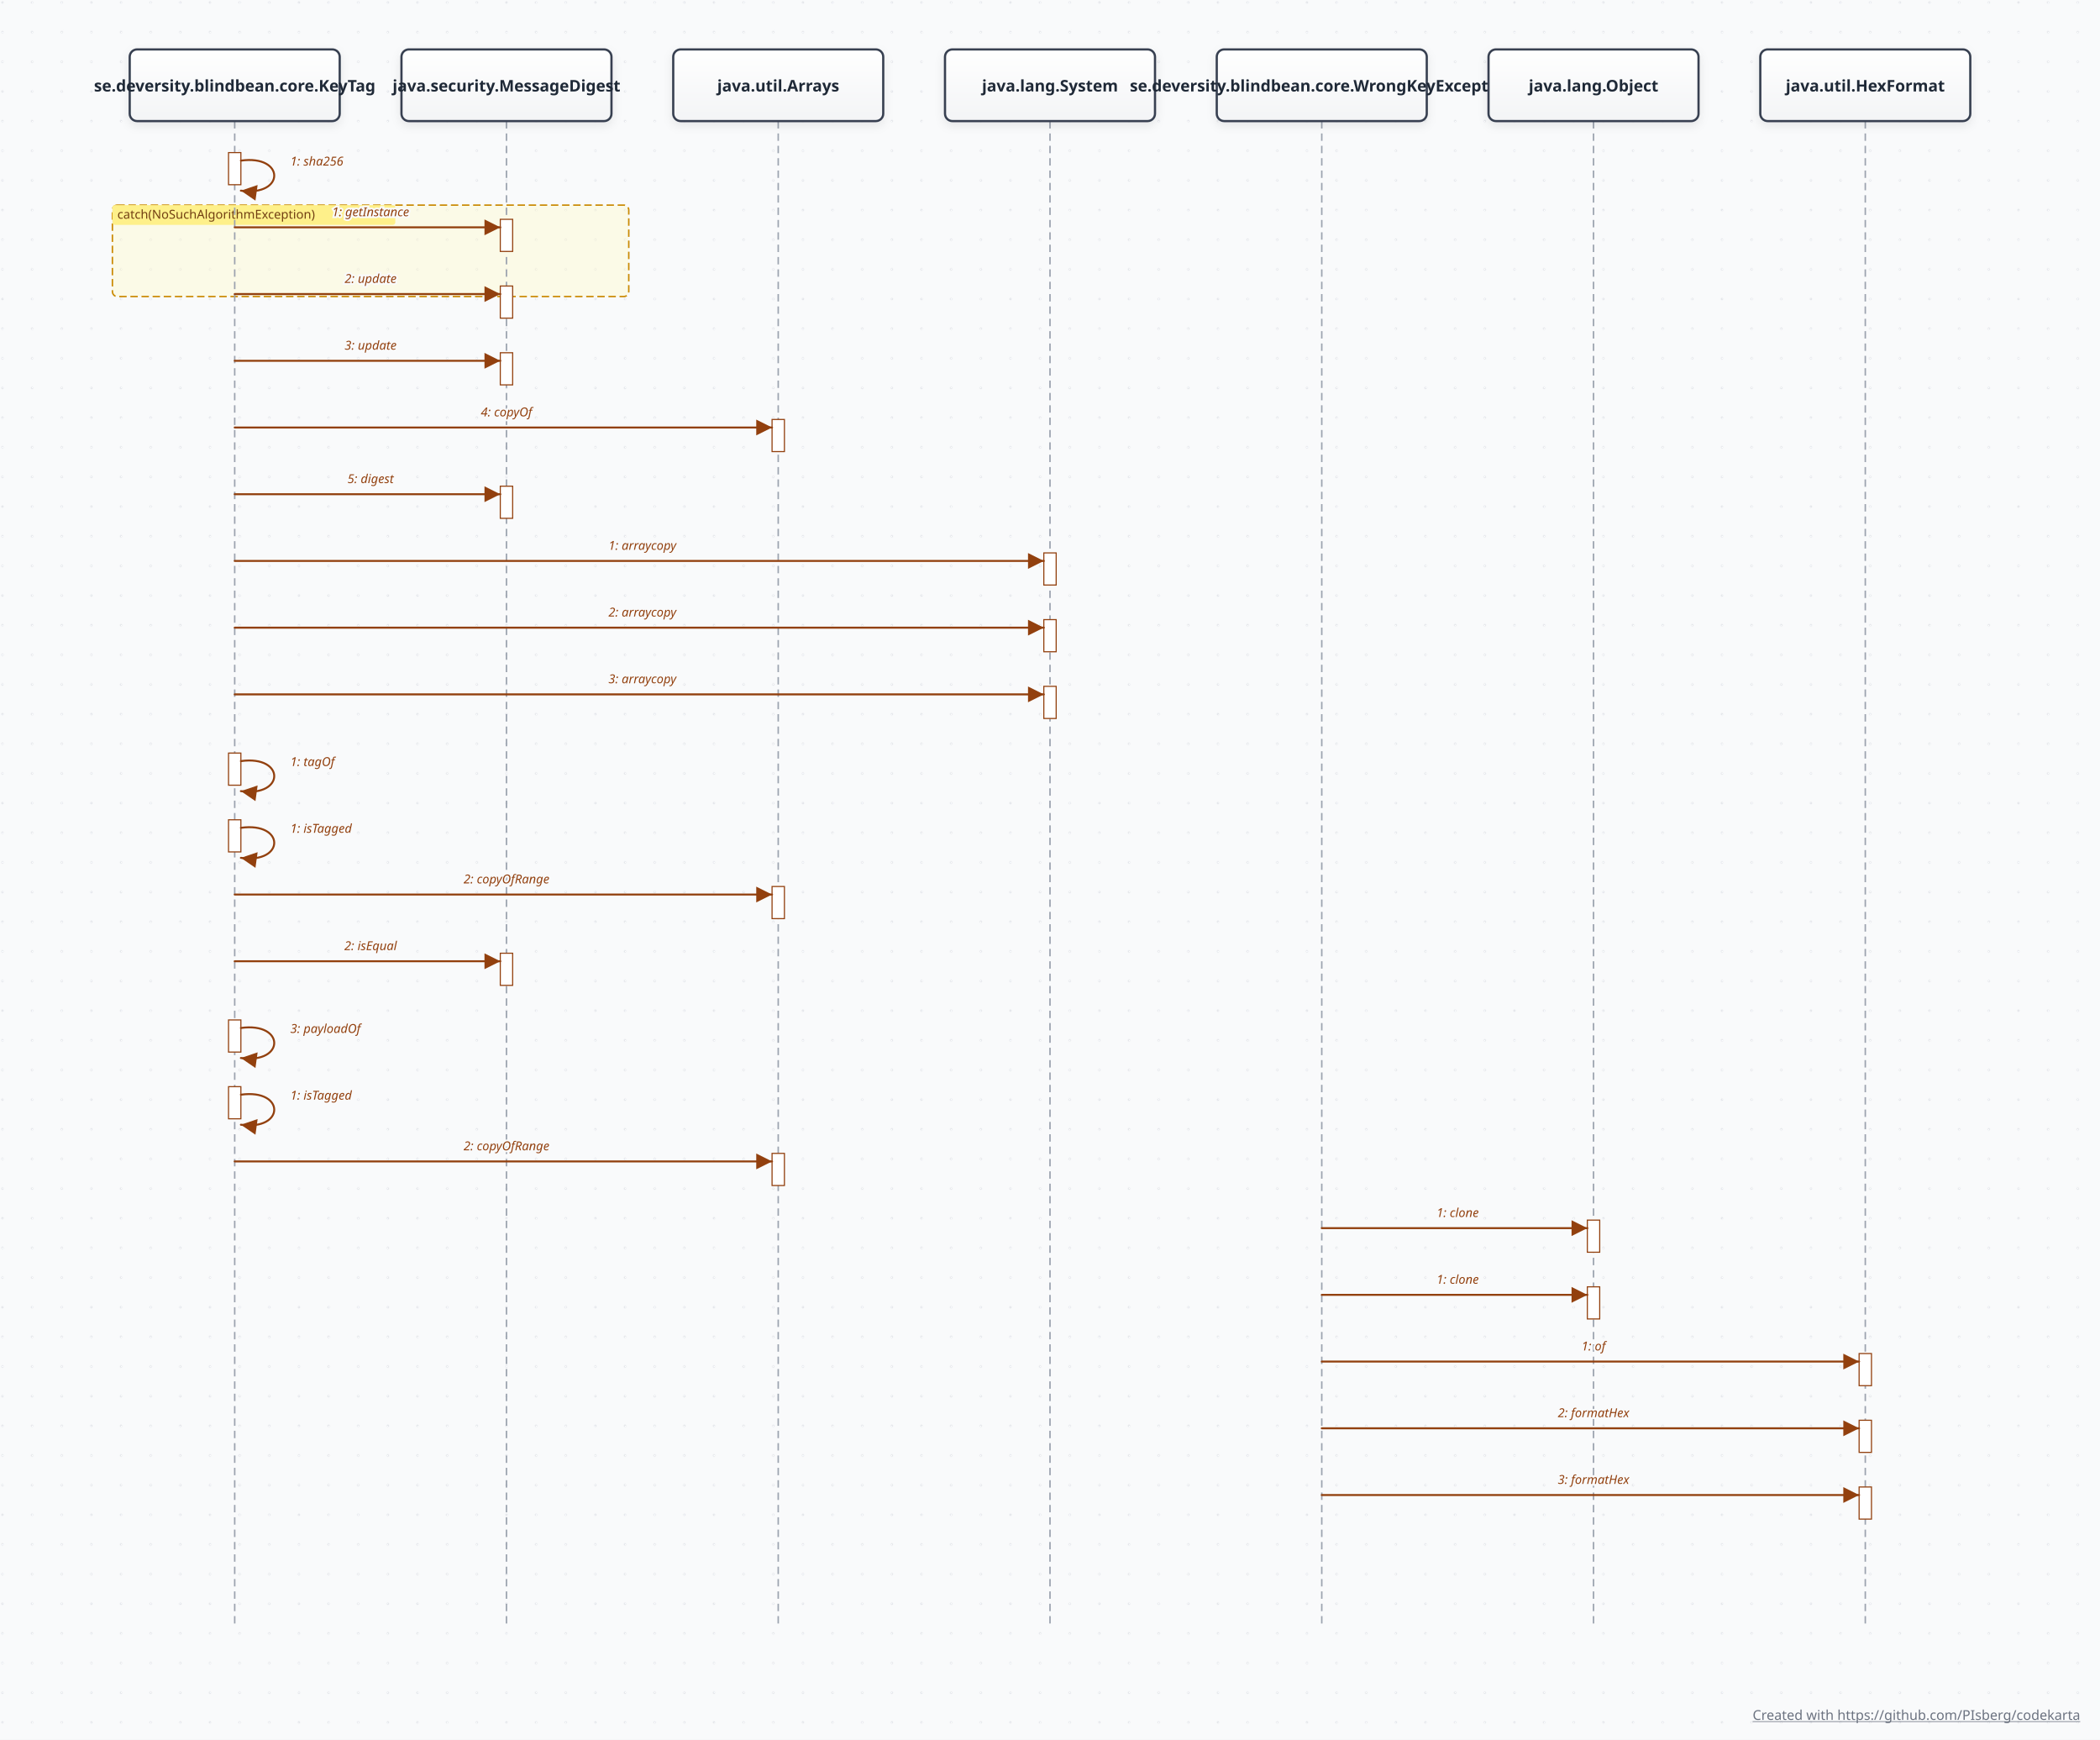
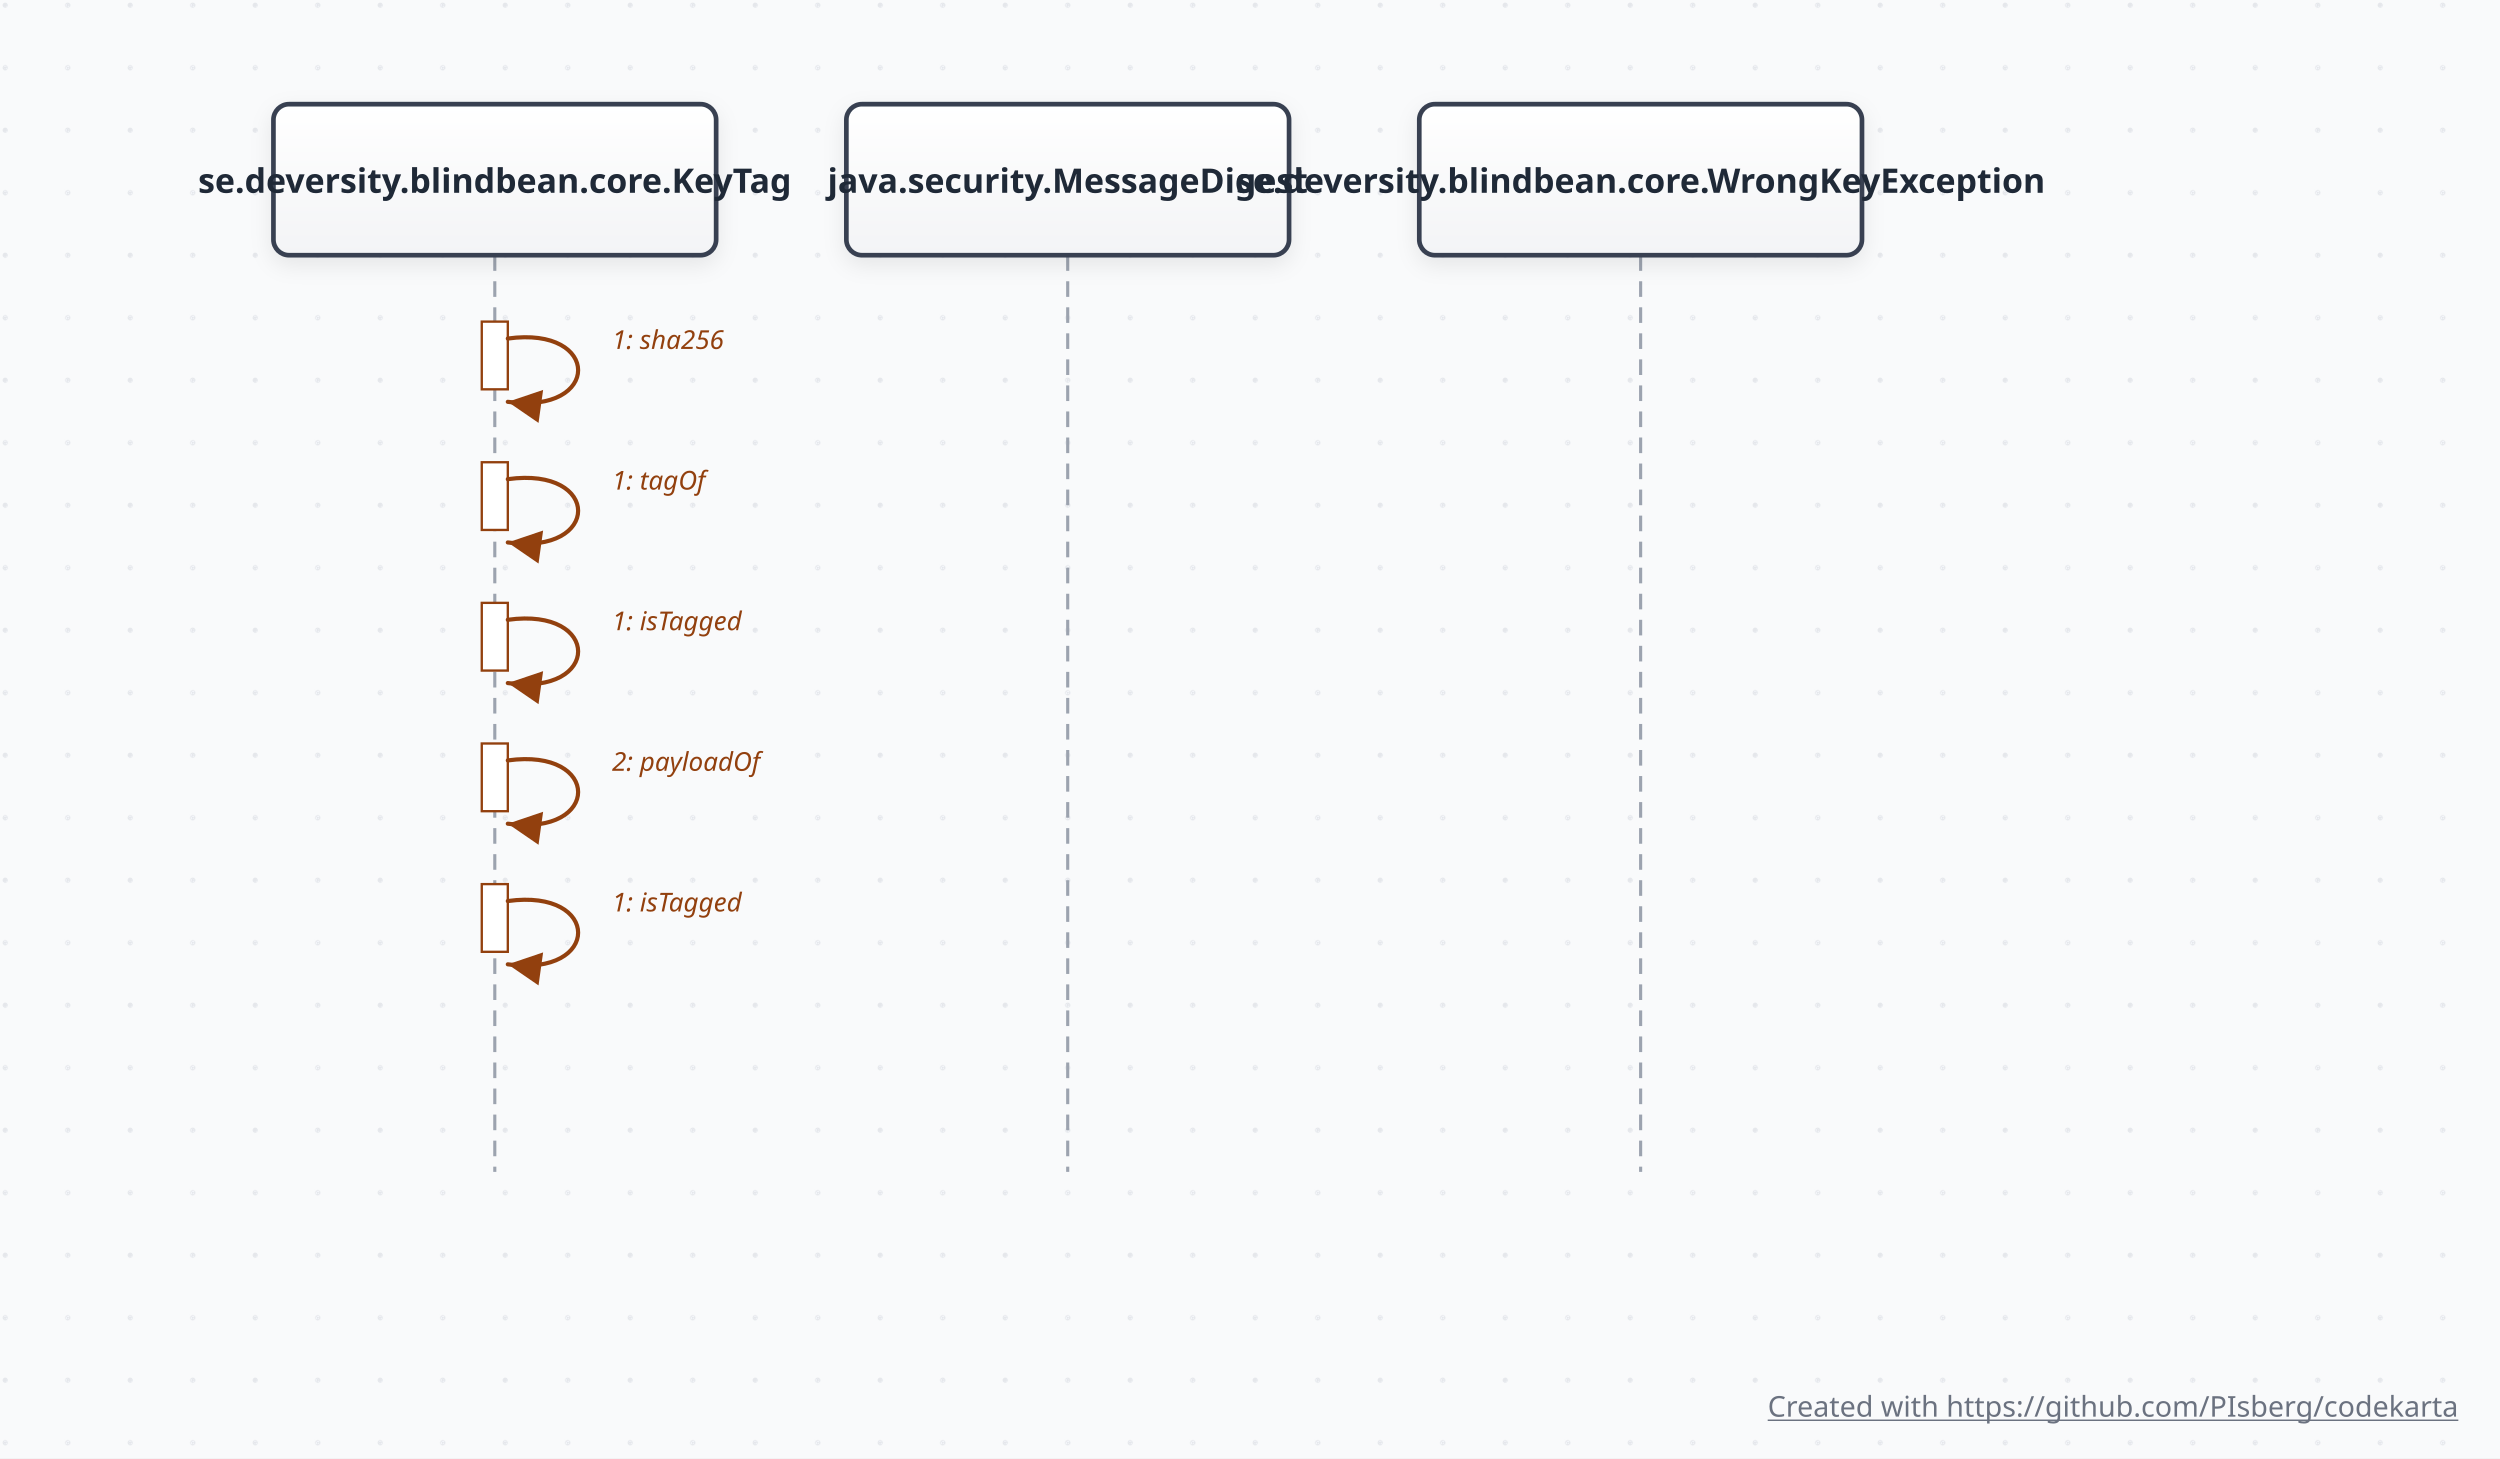
- <svg xmlns="http://www.w3.org/2000/svg" width="1700" height="1408" viewBox="0 0 1700 1408">
+ <svg xmlns="http://www.w3.org/2000/svg" width="960" height="560" viewBox="0 0 960 560">
  <defs>
    <style>
svg { font-family: 'Outfit', 'Inter', -apple-system, BlinkMacSystemFont, 'Segoe UI', sans-serif; }
text { font-family: 'Outfit', 'Inter', -apple-system, BlinkMacSystemFont, 'Segoe UI', sans-serif !important; }
.node-rect { transition: filter 0.2s ease, stroke-width 0.2s ease, stroke 0.2s ease; }
.node-rect:hover { stroke-width: 2.2 !important; filter: drop-shadow(0 8px 16px rgba(15, 23, 42, 0.12)) !important; }
.edge-line { stroke-linecap: round; stroke-linejoin: round; transition: stroke-width 0.2s ease; }
.edge-line:hover { stroke-width: 2.5 !important; }
.edge-label { paint-order: stroke; stroke: #f9fafb; stroke-width: 3; font-weight: 500; }
.diagram-attribution { fill: #9ca3af; text-decoration: none; transition: fill 0.2s ease; }
.diagram-attribution:hover { fill: #4b5563; text-decoration: underline; }
.group-rect { transition: stroke-width 0.2s ease; }
.node-label { pointer-events: none; }
</style>
    <filter id="nodeShadow" x="-20%" y="-20%" width="140%" height="140%">
      <feDropShadow dx="0" dy="3" stdDeviation="4" flood-color="#0f172a" flood-opacity="0.08" />
    </filter>
    <linearGradient id="grad-CLASS" x1="0%" y1="0%" x2="0%" y2="100%">
      <stop offset="0%" stop-color="#ffffff" />
      <stop offset="100%" stop-color="#f3f4f6" />
    </linearGradient>
    <linearGradient id="grad-INTERFACE" x1="0%" y1="0%" x2="0%" y2="100%">
      <stop offset="0%" stop-color="#eff6ff" />
      <stop offset="100%" stop-color="#dbeafe" />
    </linearGradient>
    <linearGradient id="grad-MODULE" x1="0%" y1="0%" x2="0%" y2="100%">
      <stop offset="0%" stop-color="#faf5ff" />
      <stop offset="100%" stop-color="#ede9fe" />
    </linearGradient>
    <linearGradient id="grad-METHOD" x1="0%" y1="0%" x2="0%" y2="100%">
      <stop offset="0%" stop-color="#fffbeb" />
      <stop offset="100%" stop-color="#fef3c7" />
    </linearGradient>
    <linearGradient id="grad-PACKAGE" x1="0%" y1="0%" x2="0%" y2="100%">
      <stop offset="0%" stop-color="#ecfdf5" />
      <stop offset="100%" stop-color="#d1fae5" />
    </linearGradient>
    <linearGradient id="grad-EXCEPTION" x1="0%" y1="0%" x2="0%" y2="100%">
      <stop offset="0%" stop-color="#fef2f2" />
      <stop offset="100%" stop-color="#fee2e2" />
    </linearGradient>
    <linearGradient id="grad-STATE" x1="0%" y1="0%" x2="0%" y2="100%">
      <stop offset="0%" stop-color="#f0f9ff" />
      <stop offset="100%" stop-color="#e0f2fe" />
    </linearGradient>
    <pattern id="dotGrid" width="24" height="24" patternUnits="userSpaceOnUse">
      <circle cx="2" cy="2" r="1" fill="#e5e7eb" />
    </pattern>
    <marker id="seq-marker-call" markerWidth="10" markerHeight="8" refX="8" refY="4" orient="auto">
      <path d="M0,0 L8,4 L0,8 Z" fill="#92400e" />
    </marker>
    <marker id="seq-marker-exc" markerWidth="10" markerHeight="8" refX="8" refY="4" orient="auto">
      <path d="M0,0 L8,4 L0,8 Z" fill="#dc2626" />
    </marker>
  </defs>
-   <rect width="1700" height="1408" fill="#f9fafb" />
-   <rect width="1700" height="1408" fill="url(#dotGrid)" />
-   <rect class="group-rect" x="91.0" y="166.0" width="418.0" height="74.0" rx="4" fill="#fef9c3" fill-opacity="0.35" stroke="#ca8a04" stroke-dasharray="6,3" stroke-width="1.2" />
-   <rect x="91.0" y="166.0" width="229.0" height="16" rx="2" fill="#fef08a" />
-   <text x="95.0" y="177.0" font-family="sans-serif" font-size="10" fill="#713f12">catch(NoSuchAlgorithmException)</text>
-   <line x1="190.0" y1="98.0" x2="190.0" y2="1314.0" stroke="#9ca3af" stroke-width="1.2" stroke-dasharray="6,4" />
-   <line x1="410.0" y1="98.0" x2="410.0" y2="1314.0" stroke="#9ca3af" stroke-width="1.2" stroke-dasharray="6,4" />
-   <line x1="630.0" y1="98.0" x2="630.0" y2="1314.0" stroke="#9ca3af" stroke-width="1.2" stroke-dasharray="6,4" />
-   <line x1="850.0" y1="98.0" x2="850.0" y2="1314.0" stroke="#9ca3af" stroke-width="1.2" stroke-dasharray="6,4" />
-   <line x1="1070.0" y1="98.0" x2="1070.0" y2="1314.0" stroke="#9ca3af" stroke-width="1.2" stroke-dasharray="6,4" />
-   <line x1="1290.0" y1="98.0" x2="1290.0" y2="1314.0" stroke="#9ca3af" stroke-width="1.2" stroke-dasharray="6,4" />
-   <line x1="1510.0" y1="98.0" x2="1510.0" y2="1314.0" stroke="#9ca3af" stroke-width="1.2" stroke-dasharray="6,4" />
+   <rect width="960" height="560" fill="#f9fafb" />
+   <rect width="960" height="560" fill="url(#dotGrid)" />
+   <line x1="190.0" y1="98.0" x2="190.0" y2="450.0" stroke="#9ca3af" stroke-width="1.2" stroke-dasharray="6,4" />
+   <line x1="410.0" y1="98.0" x2="410.0" y2="450.0" stroke="#9ca3af" stroke-width="1.2" stroke-dasharray="6,4" />
+   <line x1="630.0" y1="98.0" x2="630.0" y2="450.0" stroke="#9ca3af" stroke-width="1.2" stroke-dasharray="6,4" />
  <rect x="185.0" y="123.5" width="10.0" height="26.0" fill="#ffffff" stroke="#92400e" stroke-width="0.9" />
-   <rect x="405.0" y="177.5" width="10.0" height="26.0" fill="#ffffff" stroke="#92400e" stroke-width="0.9" />
-   <rect x="405.0" y="231.5" width="10.0" height="26.0" fill="#ffffff" stroke="#92400e" stroke-width="0.9" />
-   <rect x="405.0" y="285.5" width="10.0" height="26.0" fill="#ffffff" stroke="#92400e" stroke-width="0.9" />
-   <rect x="625.0" y="339.5" width="10.0" height="26.0" fill="#ffffff" stroke="#92400e" stroke-width="0.9" />
-   <rect x="405.0" y="393.5" width="10.0" height="26.0" fill="#ffffff" stroke="#92400e" stroke-width="0.9" />
-   <rect x="845.0" y="447.5" width="10.0" height="26.0" fill="#ffffff" stroke="#92400e" stroke-width="0.9" />
-   <rect x="845.0" y="501.5" width="10.0" height="26.0" fill="#ffffff" stroke="#92400e" stroke-width="0.9" />
-   <rect x="845.0" y="555.5" width="10.0" height="26.0" fill="#ffffff" stroke="#92400e" stroke-width="0.9" />
-   <rect x="185.0" y="609.5" width="10.0" height="26.0" fill="#ffffff" stroke="#92400e" stroke-width="0.9" />
-   <rect x="185.0" y="663.5" width="10.0" height="26.0" fill="#ffffff" stroke="#92400e" stroke-width="0.9" />
-   <rect x="625.0" y="717.5" width="10.0" height="26.0" fill="#ffffff" stroke="#92400e" stroke-width="0.9" />
-   <rect x="405.0" y="771.5" width="10.0" height="26.0" fill="#ffffff" stroke="#92400e" stroke-width="0.9" />
-   <rect x="185.0" y="825.5" width="10.0" height="26.0" fill="#ffffff" stroke="#92400e" stroke-width="0.9" />
-   <rect x="185.0" y="879.5" width="10.0" height="26.0" fill="#ffffff" stroke="#92400e" stroke-width="0.9" />
-   <rect x="625.0" y="933.5" width="10.0" height="26.0" fill="#ffffff" stroke="#92400e" stroke-width="0.9" />
-   <rect x="1285.0" y="987.5" width="10.0" height="26.0" fill="#ffffff" stroke="#92400e" stroke-width="0.9" />
-   <rect x="1285.0" y="1041.5" width="10.0" height="26.0" fill="#ffffff" stroke="#92400e" stroke-width="0.9" />
-   <rect x="1505.0" y="1095.5" width="10.0" height="26.0" fill="#ffffff" stroke="#92400e" stroke-width="0.9" />
-   <rect x="1505.0" y="1149.5" width="10.0" height="26.0" fill="#ffffff" stroke="#92400e" stroke-width="0.9" />
-   <rect x="1505.0" y="1203.5" width="10.0" height="26.0" fill="#ffffff" stroke="#92400e" stroke-width="0.9" />
+   <rect x="185.0" y="177.5" width="10.0" height="26.0" fill="#ffffff" stroke="#92400e" stroke-width="0.9" />
+   <rect x="185.0" y="231.5" width="10.0" height="26.0" fill="#ffffff" stroke="#92400e" stroke-width="0.9" />
+   <rect x="185.0" y="285.5" width="10.0" height="26.0" fill="#ffffff" stroke="#92400e" stroke-width="0.9" />
+   <rect x="185.0" y="339.5" width="10.0" height="26.0" fill="#ffffff" stroke="#92400e" stroke-width="0.9" />
  <path class="edge-line" data-source="se.deversity.blindbean.core.KeyTag.derive" data-target="se.deversity.blindbean.core.KeyTag.sha256" data-type="CALLS" d="M195.0 130.0 C231.0 125.0 231.0 159.3 195.0 154.3" fill="none" stroke="#92400e" stroke-width="1.6" marker-end="url(#seq-marker-call)" />
  <text class="edge-label" data-source="se.deversity.blindbean.core.KeyTag.derive" data-target="se.deversity.blindbean.core.KeyTag.sha256" data-type="CALLS" x="235.0" y="134.0" text-anchor="start" font-family="sans-serif" font-size="10" fill="#92400e" font-style="italic">1: sha256</text>
-   <line class="edge-line" data-source="se.deversity.blindbean.core.KeyTag.sha256" data-target="java.security.MessageDigest.getInstance" data-type="CALLS" x1="190.0" y1="184.0" x2="405.0" y2="184.0" stroke="#92400e" stroke-width="1.6" marker-end="url(#seq-marker-call)" />
-   <text class="edge-label" data-source="se.deversity.blindbean.core.KeyTag.sha256" data-target="java.security.MessageDigest.getInstance" data-type="CALLS" x="300.0" y="175.0" text-anchor="middle" font-family="sans-serif" font-size="10" fill="#92400e" font-style="italic">1: getInstance</text>
-   <line class="edge-line" data-source="se.deversity.blindbean.core.KeyTag.derive" data-target="java.security.MessageDigest.update" data-type="CALLS" x1="190.0" y1="238.0" x2="405.0" y2="238.0" stroke="#92400e" stroke-width="1.6" marker-end="url(#seq-marker-call)" />
-   <text class="edge-label" data-source="se.deversity.blindbean.core.KeyTag.derive" data-target="java.security.MessageDigest.update" data-type="CALLS" x="300.0" y="229.0" text-anchor="middle" font-family="sans-serif" font-size="10" fill="#92400e" font-style="italic">2: update</text>
-   <line class="edge-line" data-source="se.deversity.blindbean.core.KeyTag.derive" data-target="java.security.MessageDigest.update" data-type="CALLS" x1="190.0" y1="292.0" x2="405.0" y2="292.0" stroke="#92400e" stroke-width="1.6" marker-end="url(#seq-marker-call)" />
-   <text class="edge-label" data-source="se.deversity.blindbean.core.KeyTag.derive" data-target="java.security.MessageDigest.update" data-type="CALLS" x="300.0" y="283.0" text-anchor="middle" font-family="sans-serif" font-size="10" fill="#92400e" font-style="italic">3: update</text>
-   <line class="edge-line" data-source="se.deversity.blindbean.core.KeyTag.derive" data-target="java.util.Arrays.copyOf" data-type="CALLS" x1="190.0" y1="346.0" x2="625.0" y2="346.0" stroke="#92400e" stroke-width="1.6" marker-end="url(#seq-marker-call)" />
-   <text class="edge-label" data-source="se.deversity.blindbean.core.KeyTag.derive" data-target="java.util.Arrays.copyOf" data-type="CALLS" x="410.0" y="337.0" text-anchor="middle" font-family="sans-serif" font-size="10" fill="#92400e" font-style="italic">4: copyOf</text>
-   <line class="edge-line" data-source="se.deversity.blindbean.core.KeyTag.derive" data-target="java.security.MessageDigest.digest" data-type="CALLS" x1="190.0" y1="400.0" x2="405.0" y2="400.0" stroke="#92400e" stroke-width="1.6" marker-end="url(#seq-marker-call)" />
-   <text class="edge-label" data-source="se.deversity.blindbean.core.KeyTag.derive" data-target="java.security.MessageDigest.digest" data-type="CALLS" x="300.0" y="391.0" text-anchor="middle" font-family="sans-serif" font-size="10" fill="#92400e" font-style="italic">5: digest</text>
-   <line class="edge-line" data-source="se.deversity.blindbean.core.KeyTag.wrap" data-target="java.lang.System.arraycopy" data-type="CALLS" x1="190.0" y1="454.0" x2="845.0" y2="454.0" stroke="#92400e" stroke-width="1.6" marker-end="url(#seq-marker-call)" />
-   <text class="edge-label" data-source="se.deversity.blindbean.core.KeyTag.wrap" data-target="java.lang.System.arraycopy" data-type="CALLS" x="520.0" y="445.0" text-anchor="middle" font-family="sans-serif" font-size="10" fill="#92400e" font-style="italic">1: arraycopy</text>
-   <line class="edge-line" data-source="se.deversity.blindbean.core.KeyTag.wrap" data-target="java.lang.System.arraycopy" data-type="CALLS" x1="190.0" y1="508.0" x2="845.0" y2="508.0" stroke="#92400e" stroke-width="1.6" marker-end="url(#seq-marker-call)" />
-   <text class="edge-label" data-source="se.deversity.blindbean.core.KeyTag.wrap" data-target="java.lang.System.arraycopy" data-type="CALLS" x="520.0" y="499.0" text-anchor="middle" font-family="sans-serif" font-size="10" fill="#92400e" font-style="italic">2: arraycopy</text>
-   <line class="edge-line" data-source="se.deversity.blindbean.core.KeyTag.wrap" data-target="java.lang.System.arraycopy" data-type="CALLS" x1="190.0" y1="562.0" x2="845.0" y2="562.0" stroke="#92400e" stroke-width="1.6" marker-end="url(#seq-marker-call)" />
-   <text class="edge-label" data-source="se.deversity.blindbean.core.KeyTag.wrap" data-target="java.lang.System.arraycopy" data-type="CALLS" x="520.0" y="553.0" text-anchor="middle" font-family="sans-serif" font-size="10" fill="#92400e" font-style="italic">3: arraycopy</text>
-   <path class="edge-line" data-source="se.deversity.blindbean.core.KeyTag.verifyAndUnwrap" data-target="se.deversity.blindbean.core.KeyTag.tagOf" data-type="CALLS" d="M195.0 616.0 C231.0 611.0 231.0 645.3 195.0 640.3" fill="none" stroke="#92400e" stroke-width="1.6" marker-end="url(#seq-marker-call)" />
-   <text class="edge-label" data-source="se.deversity.blindbean.core.KeyTag.verifyAndUnwrap" data-target="se.deversity.blindbean.core.KeyTag.tagOf" data-type="CALLS" x="235.0" y="620.0" text-anchor="start" font-family="sans-serif" font-size="10" fill="#92400e" font-style="italic">1: tagOf</text>
-   <path class="edge-line" data-source="se.deversity.blindbean.core.KeyTag.tagOf" data-target="se.deversity.blindbean.core.KeyTag.isTagged" data-type="CALLS" d="M195.0 670.0 C231.0 665.0 231.0 699.3 195.0 694.3" fill="none" stroke="#92400e" stroke-width="1.6" marker-end="url(#seq-marker-call)" />
-   <text class="edge-label" data-source="se.deversity.blindbean.core.KeyTag.tagOf" data-target="se.deversity.blindbean.core.KeyTag.isTagged" data-type="CALLS" x="235.0" y="674.0" text-anchor="start" font-family="sans-serif" font-size="10" fill="#92400e" font-style="italic">1: isTagged</text>
-   <line class="edge-line" data-source="se.deversity.blindbean.core.KeyTag.tagOf" data-target="java.util.Arrays.copyOfRange" data-type="CALLS" x1="190.0" y1="724.0" x2="625.0" y2="724.0" stroke="#92400e" stroke-width="1.6" marker-end="url(#seq-marker-call)" />
-   <text class="edge-label" data-source="se.deversity.blindbean.core.KeyTag.tagOf" data-target="java.util.Arrays.copyOfRange" data-type="CALLS" x="410.0" y="715.0" text-anchor="middle" font-family="sans-serif" font-size="10" fill="#92400e" font-style="italic">2: copyOfRange</text>
-   <line class="edge-line" data-source="se.deversity.blindbean.core.KeyTag.verifyAndUnwrap" data-target="java.security.MessageDigest.isEqual" data-type="CALLS" x1="190.0" y1="778.0" x2="405.0" y2="778.0" stroke="#92400e" stroke-width="1.6" marker-end="url(#seq-marker-call)" />
-   <text class="edge-label" data-source="se.deversity.blindbean.core.KeyTag.verifyAndUnwrap" data-target="java.security.MessageDigest.isEqual" data-type="CALLS" x="300.0" y="769.0" text-anchor="middle" font-family="sans-serif" font-size="10" fill="#92400e" font-style="italic">2: isEqual</text>
-   <path class="edge-line" data-source="se.deversity.blindbean.core.KeyTag.verifyAndUnwrap" data-target="se.deversity.blindbean.core.KeyTag.payloadOf" data-type="CALLS" d="M195.0 832.0 C231.0 827.0 231.0 861.3 195.0 856.3" fill="none" stroke="#92400e" stroke-width="1.6" marker-end="url(#seq-marker-call)" />
-   <text class="edge-label" data-source="se.deversity.blindbean.core.KeyTag.verifyAndUnwrap" data-target="se.deversity.blindbean.core.KeyTag.payloadOf" data-type="CALLS" x="235.0" y="836.0" text-anchor="start" font-family="sans-serif" font-size="10" fill="#92400e" font-style="italic">3: payloadOf</text>
-   <path class="edge-line" data-source="se.deversity.blindbean.core.KeyTag.payloadOf" data-target="se.deversity.blindbean.core.KeyTag.isTagged" data-type="CALLS" d="M195.0 886.0 C231.0 881.0 231.0 915.3 195.0 910.3" fill="none" stroke="#92400e" stroke-width="1.6" marker-end="url(#seq-marker-call)" />
-   <text class="edge-label" data-source="se.deversity.blindbean.core.KeyTag.payloadOf" data-target="se.deversity.blindbean.core.KeyTag.isTagged" data-type="CALLS" x="235.0" y="890.0" text-anchor="start" font-family="sans-serif" font-size="10" fill="#92400e" font-style="italic">1: isTagged</text>
-   <line class="edge-line" data-source="se.deversity.blindbean.core.KeyTag.payloadOf" data-target="java.util.Arrays.copyOfRange" data-type="CALLS" x1="190.0" y1="940.0" x2="625.0" y2="940.0" stroke="#92400e" stroke-width="1.6" marker-end="url(#seq-marker-call)" />
-   <text class="edge-label" data-source="se.deversity.blindbean.core.KeyTag.payloadOf" data-target="java.util.Arrays.copyOfRange" data-type="CALLS" x="410.0" y="931.0" text-anchor="middle" font-family="sans-serif" font-size="10" fill="#92400e" font-style="italic">2: copyOfRange</text>
-   <line class="edge-line" data-source="se.deversity.blindbean.core.WrongKeyException.expectedTag" data-target="java.lang.Object.clone" data-type="CALLS" x1="1070.0" y1="994.0" x2="1285.0" y2="994.0" stroke="#92400e" stroke-width="1.6" marker-end="url(#seq-marker-call)" />
-   <text class="edge-label" data-source="se.deversity.blindbean.core.WrongKeyException.expectedTag" data-target="java.lang.Object.clone" data-type="CALLS" x="1180.0" y="985.0" text-anchor="middle" font-family="sans-serif" font-size="10" fill="#92400e" font-style="italic">1: clone</text>
-   <line class="edge-line" data-source="se.deversity.blindbean.core.WrongKeyException.actualTag" data-target="java.lang.Object.clone" data-type="CALLS" x1="1070.0" y1="1048.0" x2="1285.0" y2="1048.0" stroke="#92400e" stroke-width="1.6" marker-end="url(#seq-marker-call)" />
-   <text class="edge-label" data-source="se.deversity.blindbean.core.WrongKeyException.actualTag" data-target="java.lang.Object.clone" data-type="CALLS" x="1180.0" y="1039.0" text-anchor="middle" font-family="sans-serif" font-size="10" fill="#92400e" font-style="italic">1: clone</text>
-   <line class="edge-line" data-source="se.deversity.blindbean.core.WrongKeyException.message" data-target="java.util.HexFormat.of" data-type="CALLS" x1="1070.0" y1="1102.0" x2="1505.0" y2="1102.0" stroke="#92400e" stroke-width="1.6" marker-end="url(#seq-marker-call)" />
-   <text class="edge-label" data-source="se.deversity.blindbean.core.WrongKeyException.message" data-target="java.util.HexFormat.of" data-type="CALLS" x="1290.0" y="1093.0" text-anchor="middle" font-family="sans-serif" font-size="10" fill="#92400e" font-style="italic">1: of</text>
-   <line class="edge-line" data-source="se.deversity.blindbean.core.WrongKeyException.message" data-target="java.util.HexFormat.formatHex" data-type="CALLS" x1="1070.0" y1="1156.0" x2="1505.0" y2="1156.0" stroke="#92400e" stroke-width="1.6" marker-end="url(#seq-marker-call)" />
-   <text class="edge-label" data-source="se.deversity.blindbean.core.WrongKeyException.message" data-target="java.util.HexFormat.formatHex" data-type="CALLS" x="1290.0" y="1147.0" text-anchor="middle" font-family="sans-serif" font-size="10" fill="#92400e" font-style="italic">2: formatHex</text>
-   <line class="edge-line" data-source="se.deversity.blindbean.core.WrongKeyException.message" data-target="java.util.HexFormat.formatHex" data-type="CALLS" x1="1070.0" y1="1210.0" x2="1505.0" y2="1210.0" stroke="#92400e" stroke-width="1.6" marker-end="url(#seq-marker-call)" />
-   <text class="edge-label" data-source="se.deversity.blindbean.core.WrongKeyException.message" data-target="java.util.HexFormat.formatHex" data-type="CALLS" x="1290.0" y="1201.0" text-anchor="middle" font-family="sans-serif" font-size="10" fill="#92400e" font-style="italic">3: formatHex</text>
+   <path class="edge-line" data-source="se.deversity.blindbean.core.KeyTag.verifyAndUnwrap" data-target="se.deversity.blindbean.core.KeyTag.tagOf" data-type="CALLS" d="M195.0 184.0 C231.0 179.0 231.0 213.3 195.0 208.3" fill="none" stroke="#92400e" stroke-width="1.6" marker-end="url(#seq-marker-call)" />
+   <text class="edge-label" data-source="se.deversity.blindbean.core.KeyTag.verifyAndUnwrap" data-target="se.deversity.blindbean.core.KeyTag.tagOf" data-type="CALLS" x="235.0" y="188.0" text-anchor="start" font-family="sans-serif" font-size="10" fill="#92400e" font-style="italic">1: tagOf</text>
+   <path class="edge-line" data-source="se.deversity.blindbean.core.KeyTag.tagOf" data-target="se.deversity.blindbean.core.KeyTag.isTagged" data-type="CALLS" d="M195.0 238.0 C231.0 233.0 231.0 267.3 195.0 262.3" fill="none" stroke="#92400e" stroke-width="1.6" marker-end="url(#seq-marker-call)" />
+   <text class="edge-label" data-source="se.deversity.blindbean.core.KeyTag.tagOf" data-target="se.deversity.blindbean.core.KeyTag.isTagged" data-type="CALLS" x="235.0" y="242.0" text-anchor="start" font-family="sans-serif" font-size="10" fill="#92400e" font-style="italic">1: isTagged</text>
+   <path class="edge-line" data-source="se.deversity.blindbean.core.KeyTag.verifyAndUnwrap" data-target="se.deversity.blindbean.core.KeyTag.payloadOf" data-type="CALLS" d="M195.0 292.0 C231.0 287.0 231.0 321.3 195.0 316.3" fill="none" stroke="#92400e" stroke-width="1.6" marker-end="url(#seq-marker-call)" />
+   <text class="edge-label" data-source="se.deversity.blindbean.core.KeyTag.verifyAndUnwrap" data-target="se.deversity.blindbean.core.KeyTag.payloadOf" data-type="CALLS" x="235.0" y="296.0" text-anchor="start" font-family="sans-serif" font-size="10" fill="#92400e" font-style="italic">2: payloadOf</text>
+   <path class="edge-line" data-source="se.deversity.blindbean.core.KeyTag.payloadOf" data-target="se.deversity.blindbean.core.KeyTag.isTagged" data-type="CALLS" d="M195.0 346.0 C231.0 341.0 231.0 375.3 195.0 370.3" fill="none" stroke="#92400e" stroke-width="1.6" marker-end="url(#seq-marker-call)" />
+   <text class="edge-label" data-source="se.deversity.blindbean.core.KeyTag.payloadOf" data-target="se.deversity.blindbean.core.KeyTag.isTagged" data-type="CALLS" x="235.0" y="350.0" text-anchor="start" font-family="sans-serif" font-size="10" fill="#92400e" font-style="italic">1: isTagged</text>
  <rect class="node-rect" x="105.0" y="40.0" width="170.0" height="58.0" rx="6" fill="url(#grad-CLASS)" stroke="#374151" stroke-width="1.8" filter="url(#nodeShadow)" />
  <text class="node-label" x="190.0" y="69.0" text-anchor="middle" dominant-baseline="central" font-family="sans-serif" font-size="13" font-weight="bold" fill="#1f2937">se.deversity.blindbean.core.KeyTag</text>
  <rect class="node-rect" x="325.0" y="40.0" width="170.0" height="58.0" rx="6" fill="url(#grad-CLASS)" stroke="#374151" stroke-width="1.8" filter="url(#nodeShadow)" />
  <text class="node-label" x="410.0" y="69.0" text-anchor="middle" dominant-baseline="central" font-family="sans-serif" font-size="13" font-weight="bold" fill="#1f2937">java.security.MessageDigest</text>
  <rect class="node-rect" x="545.0" y="40.0" width="170.0" height="58.0" rx="6" fill="url(#grad-CLASS)" stroke="#374151" stroke-width="1.8" filter="url(#nodeShadow)" />
-   <text class="node-label" x="630.0" y="69.0" text-anchor="middle" dominant-baseline="central" font-family="sans-serif" font-size="13" font-weight="bold" fill="#1f2937">java.util.Arrays</text>
-   <rect class="node-rect" x="765.0" y="40.0" width="170.0" height="58.0" rx="6" fill="url(#grad-CLASS)" stroke="#374151" stroke-width="1.8" filter="url(#nodeShadow)" />
-   <text class="node-label" x="850.0" y="69.0" text-anchor="middle" dominant-baseline="central" font-family="sans-serif" font-size="13" font-weight="bold" fill="#1f2937">java.lang.System</text>
-   <rect class="node-rect" x="985.0" y="40.0" width="170.0" height="58.0" rx="6" fill="url(#grad-CLASS)" stroke="#374151" stroke-width="1.8" filter="url(#nodeShadow)" />
-   <text class="node-label" x="1070.0" y="69.0" text-anchor="middle" dominant-baseline="central" font-family="sans-serif" font-size="13" font-weight="bold" fill="#1f2937">se.deversity.blindbean.core.WrongKeyException</text>
-   <rect class="node-rect" x="1205.0" y="40.0" width="170.0" height="58.0" rx="6" fill="url(#grad-CLASS)" stroke="#374151" stroke-width="1.8" filter="url(#nodeShadow)" />
-   <text class="node-label" x="1290.0" y="69.0" text-anchor="middle" dominant-baseline="central" font-family="sans-serif" font-size="13" font-weight="bold" fill="#1f2937">java.lang.Object</text>
-   <rect class="node-rect" x="1425.0" y="40.0" width="170.0" height="58.0" rx="6" fill="url(#grad-CLASS)" stroke="#374151" stroke-width="1.8" filter="url(#nodeShadow)" />
-   <text class="node-label" x="1510.0" y="69.0" text-anchor="middle" dominant-baseline="central" font-family="sans-serif" font-size="13" font-weight="bold" fill="#1f2937">java.util.HexFormat</text>
+   <text class="node-label" x="630.0" y="69.0" text-anchor="middle" dominant-baseline="central" font-family="sans-serif" font-size="13" font-weight="bold" fill="#1f2937">se.deversity.blindbean.core.WrongKeyException</text>
  <a class="diagram-attribution" href="https://github.com/PIsberg/codekarta" target="_blank" rel="noopener noreferrer">
-     <text x="1684.0" y="1392.0" text-anchor="end" font-family="sans-serif" font-size="11" fill="#6b7280" text-decoration="underline">Created with https://github.com/PIsberg/codekarta</text>
+     <text x="944.0" y="544.0" text-anchor="end" font-family="sans-serif" font-size="11" fill="#6b7280" text-decoration="underline">Created with https://github.com/PIsberg/codekarta</text>
  </a>
</svg>
